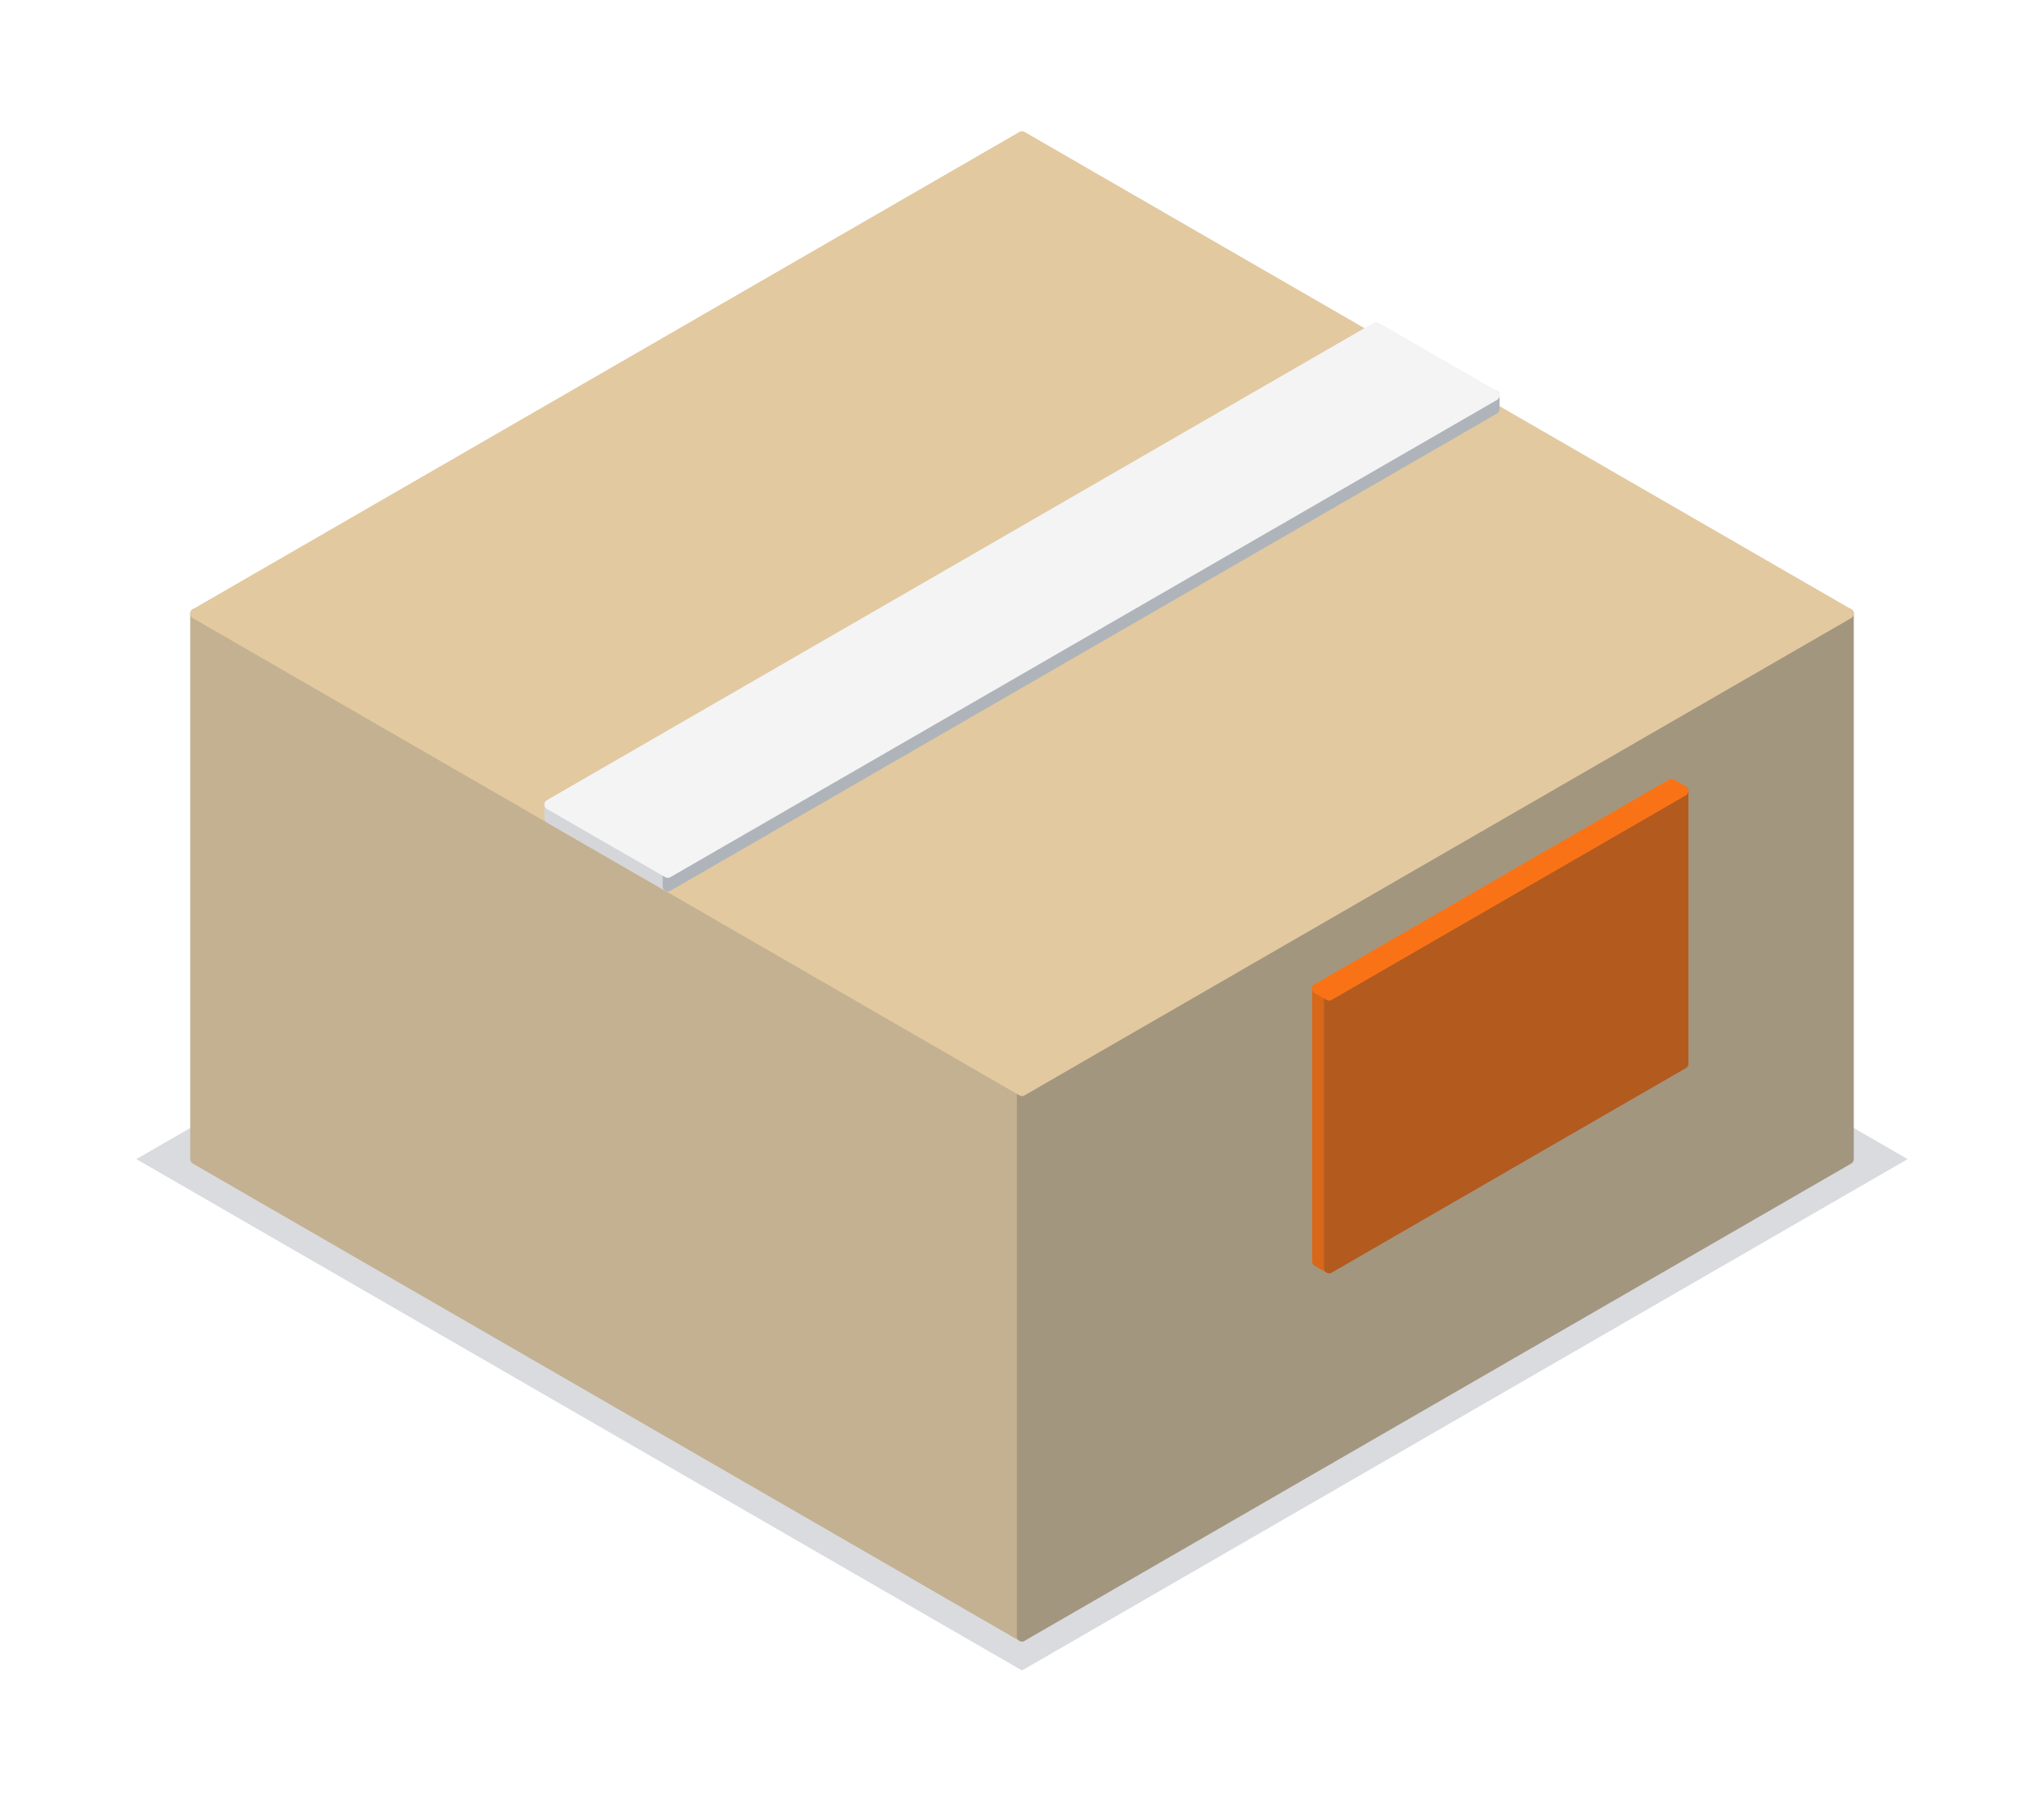
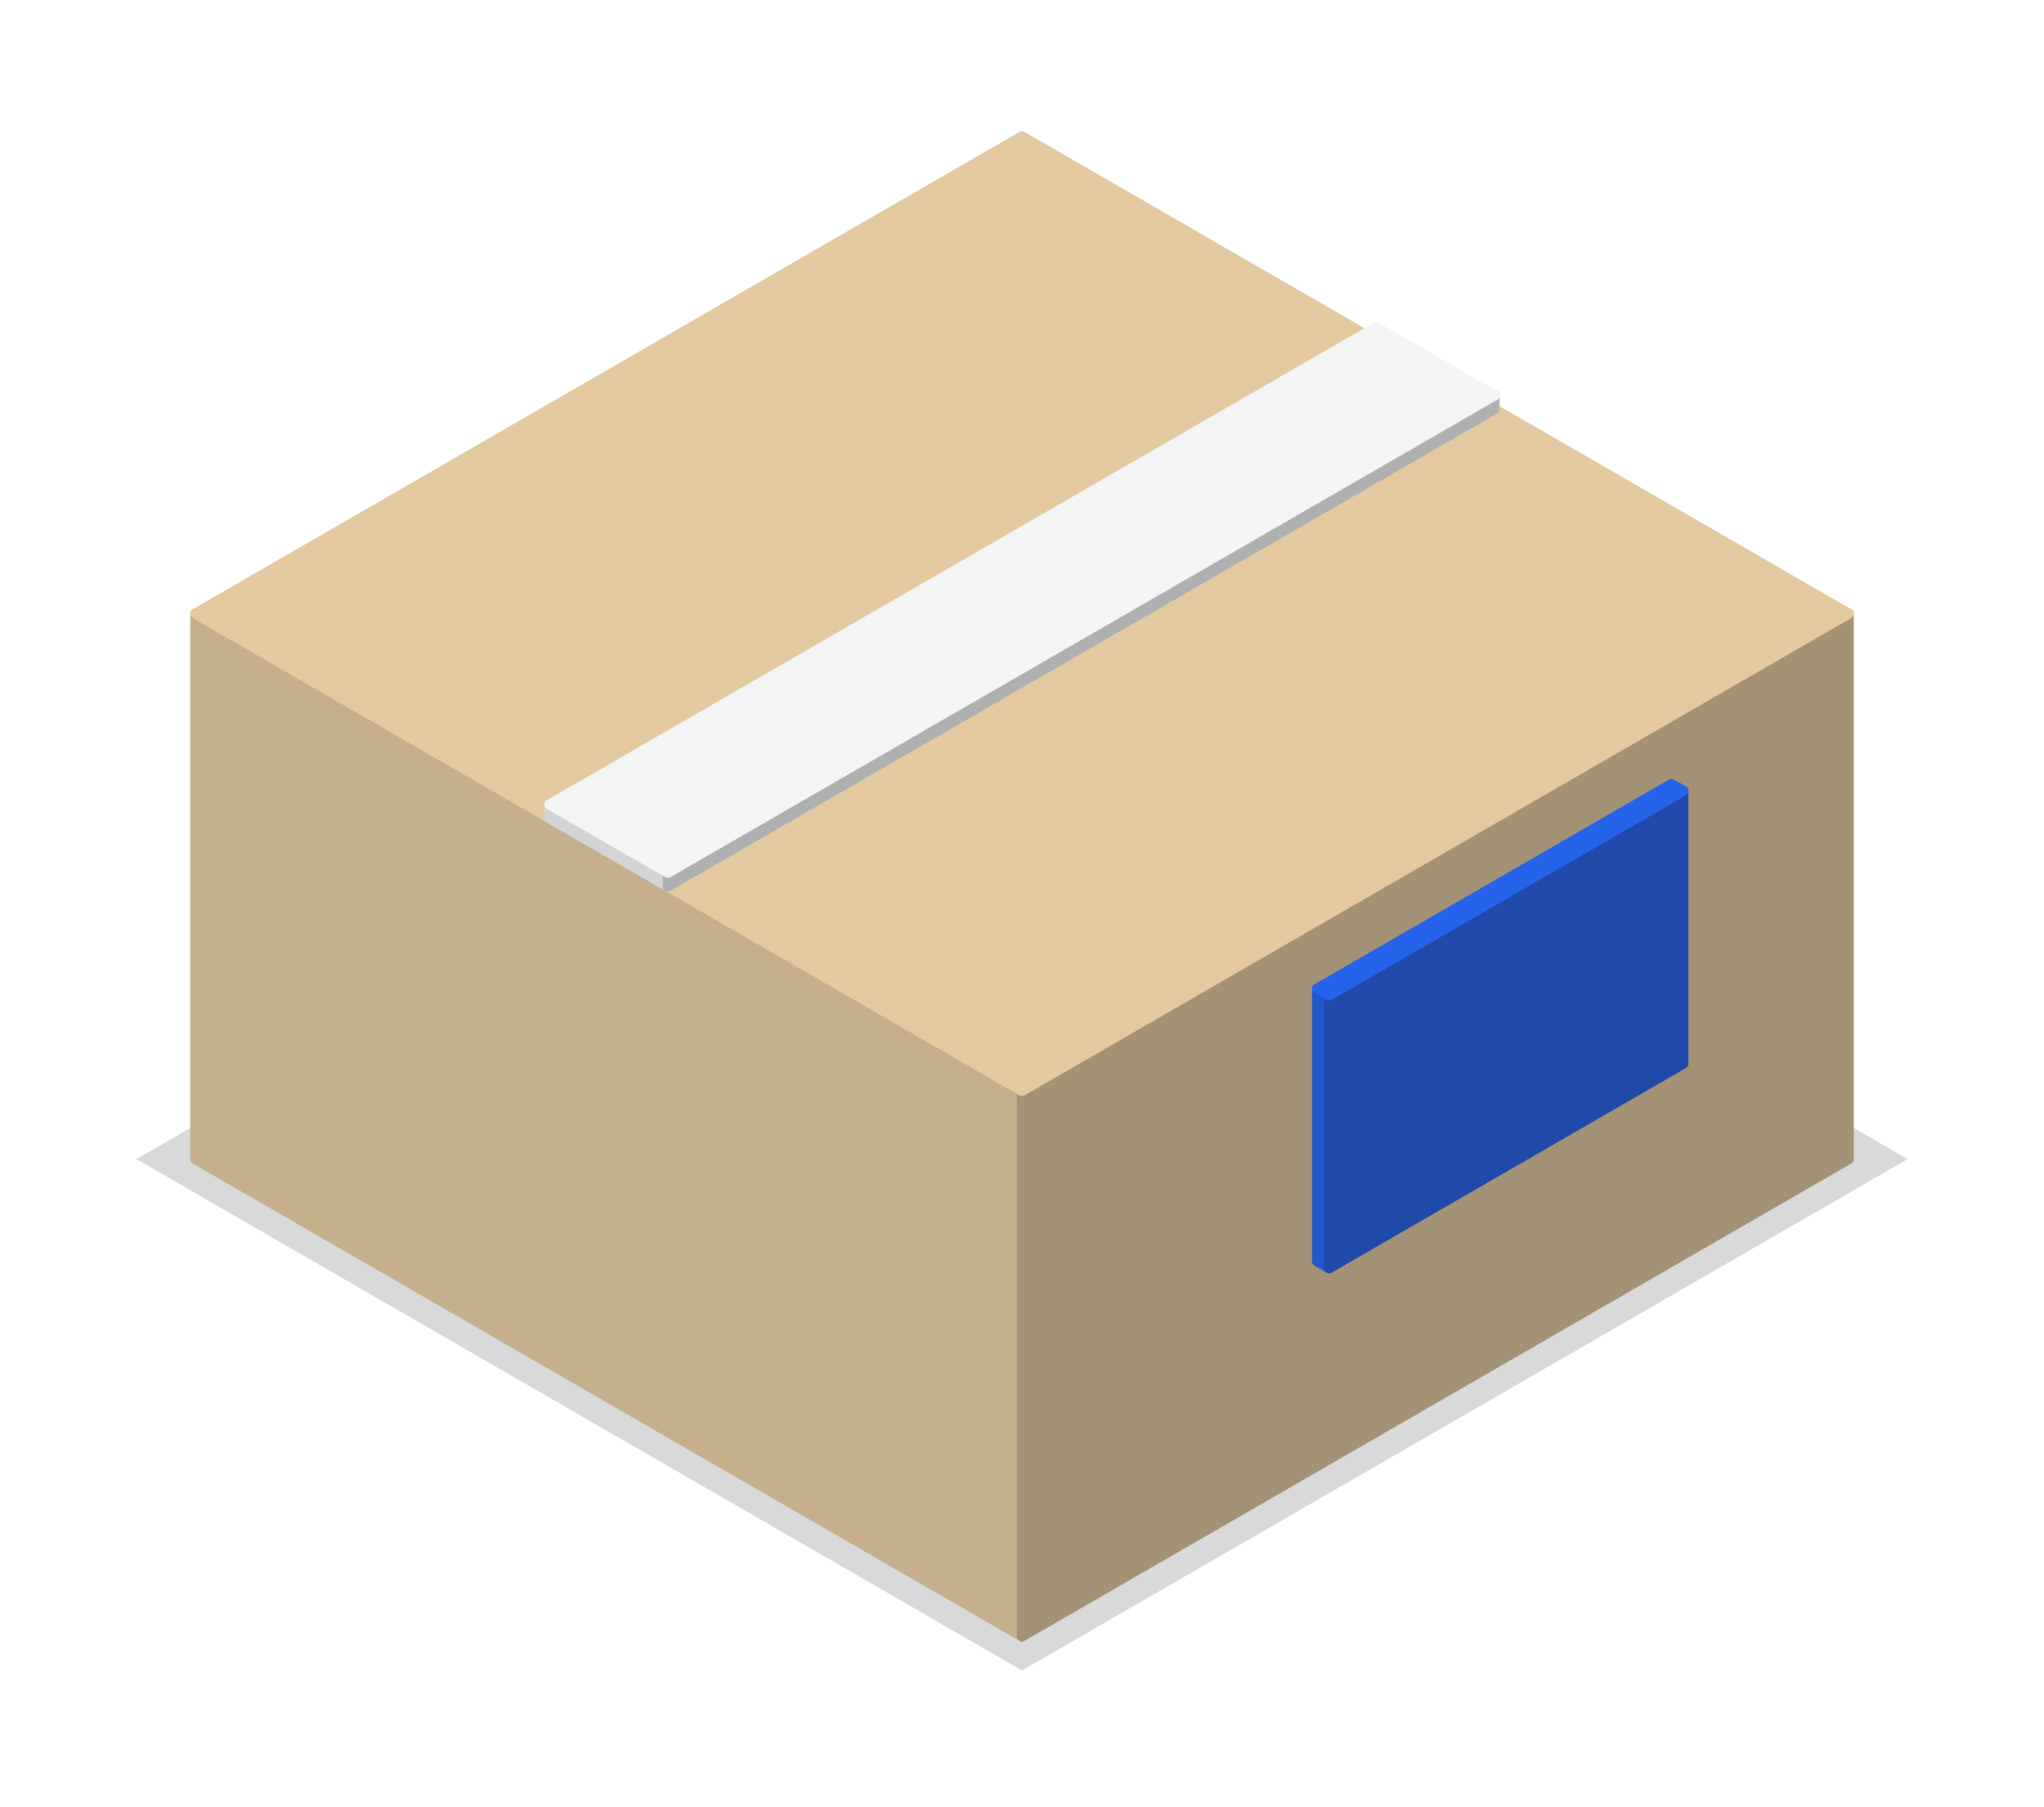
<svg xmlns="http://www.w3.org/2000/svg" width="59.96" height="53" viewBox="-29.98 -20 59.96 53" fill="none" aria-hidden="true">
-   <polygon points="0,-1 25.98,14 0,29 -25.98,14" fill="#0F1E33" fill-opacity="0.16" />
-   <polygon points="-24.25,14 0,28 0,12 -24.25,-2" fill="#c4b191" stroke="#c4b191" stroke-width="0.3" stroke-linejoin="round" />
-   <polygon points="24.25,14 0,28 0,12 24.25,-2" fill="#a3967f" stroke="#a3967f" stroke-width="0.3" stroke-linejoin="round" />
+   <polygon points="0,-1 25.98,14 0,29 -25.98,14" fill="#111111" fill-opacity="0.16" />
+   <polygon points="-24.25,14 0,28 0,12 -24.25,-2" fill="#c5af8c" stroke="#c5af8c" stroke-width="0.3" stroke-linejoin="round" />
+   <polygon points="24.25,14 0,28 0,12 24.25,-2" fill="#a39275" stroke="#a39275" stroke-width="0.3" stroke-linejoin="round" />
  <polygon points="0,-16 24.25,-2 0,12 -24.25,-2" fill="#E2C9A0" stroke="#E2C9A0" stroke-width="0.3" stroke-linejoin="round" />
-   <polygon points="-13.86,4 -10.39,6 -10.39,5.6 -13.86,3.6" fill="#d4d6da" stroke="#d4d6da" stroke-width="0.3" stroke-linejoin="round" />
-   <polygon points="13.86,-8 -10.39,6 -10.39,5.6 13.86,-8.4" fill="#afb4bb" stroke="#afb4bb" stroke-width="0.3" stroke-linejoin="round" />
+   <polygon points="-13.86,4 -10.39,6 -10.39,5.6 -13.86,3.6" fill="#d4d4d5" stroke="#d4d4d5" stroke-width="0.3" stroke-linejoin="round" />
+   <polygon points="13.86,-8 -10.39,6 -10.39,5.6 13.86,-8.4" fill="#b0b0b1" stroke="#b0b0b1" stroke-width="0.3" stroke-linejoin="round" />
  <polygon points="10.39,-10.4 13.86,-8.4 -10.39,5.6 -13.86,3.6" fill="#F4F4F5" stroke="#F4F4F5" stroke-width="0.3" stroke-linejoin="round" />
-   <polygon points="8.66,17 9.01,17.2 9.01,9.2 8.66,9" fill="#d8671a" stroke="#d8671a" stroke-width="0.3" stroke-linejoin="round" />
-   <polygon points="19.4,11.2 9.01,17.2 9.01,9.2 19.4,3.2" fill="#b35a1f" stroke="#b35a1f" stroke-width="0.3" stroke-linejoin="round" />
-   <polygon points="19.05,3 19.4,3.2 9.01,9.2 8.66,9" fill="#F97316" stroke="#F97316" stroke-width="0.3" stroke-linejoin="round" />
+   <polygon points="8.66,17 9.01,17.2 9.01,9.2 8.66,9" fill="#2258cc" stroke="#2258cc" stroke-width="0.3" stroke-linejoin="round" />
+   <polygon points="19.4,11.2 9.01,17.2 9.01,9.2 19.4,3.2" fill="#1f4aaa" stroke="#1f4aaa" stroke-width="0.3" stroke-linejoin="round" />
+   <polygon points="19.05,3 19.4,3.2 9.01,9.2 8.66,9" fill="#2563EB" stroke="#2563EB" stroke-width="0.3" stroke-linejoin="round" />
</svg>
